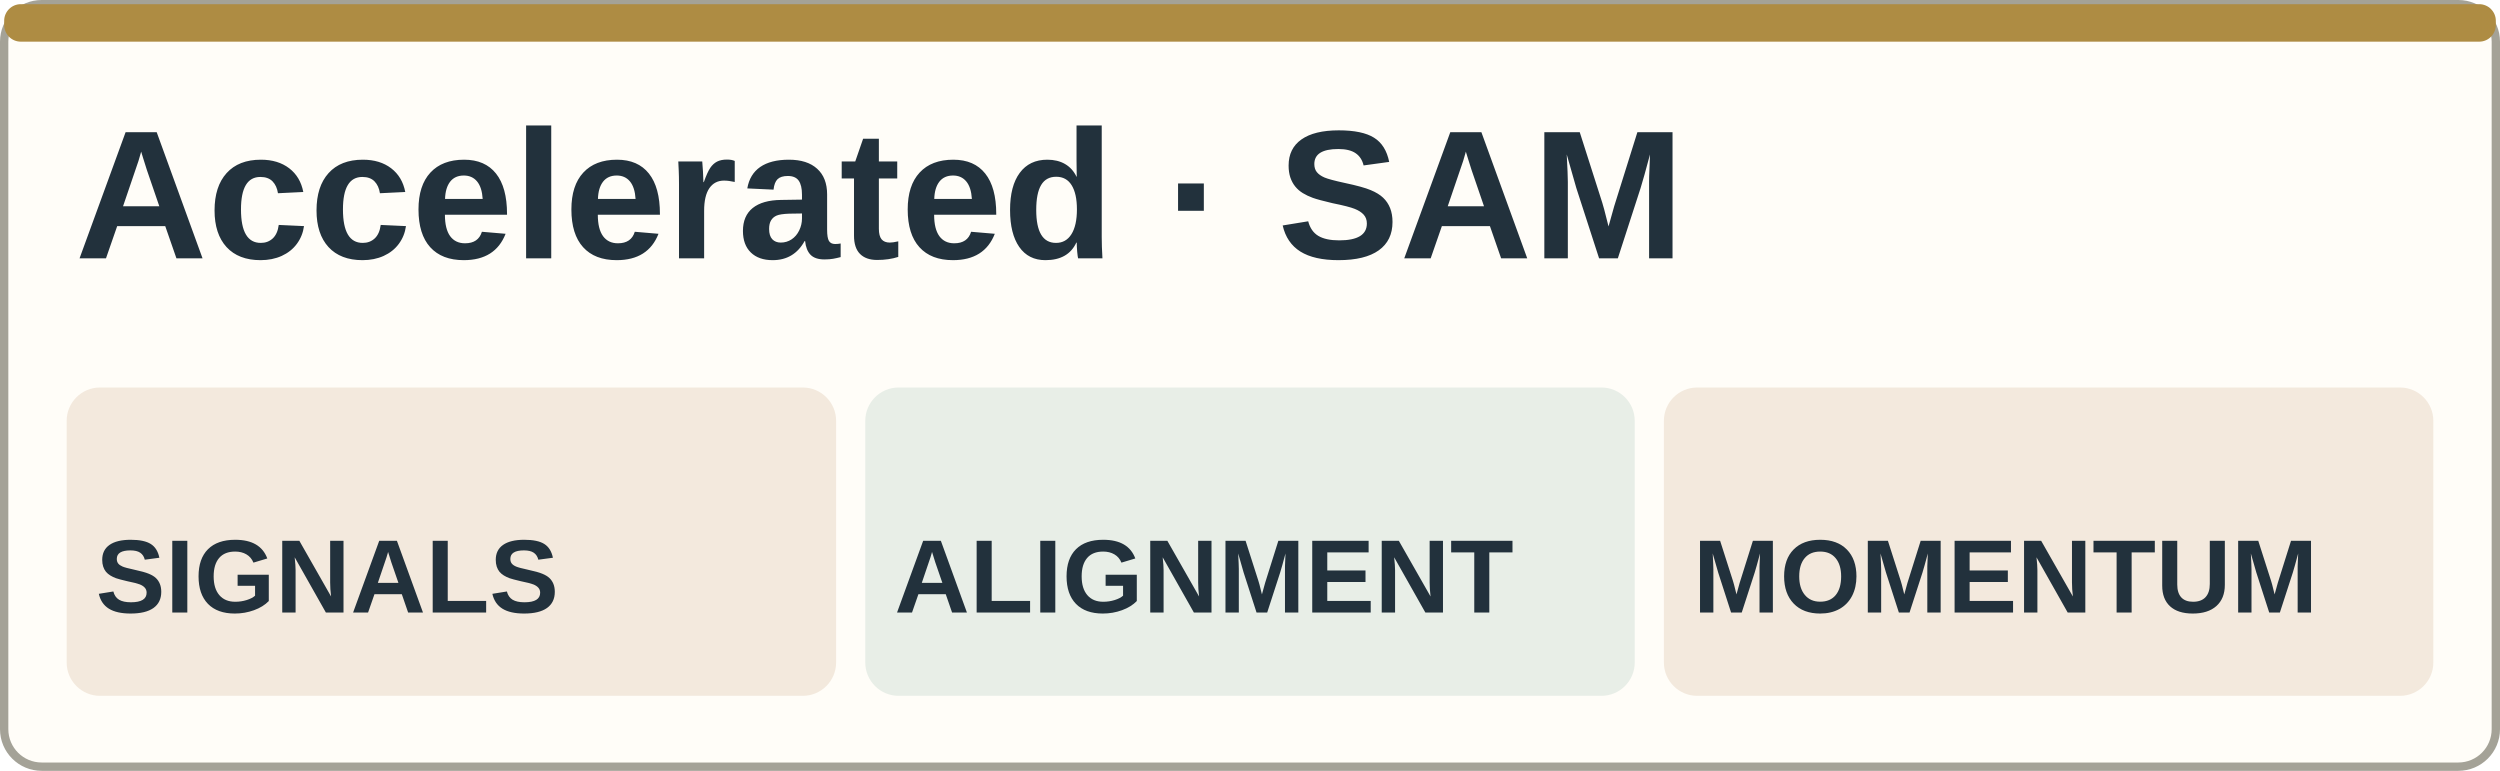
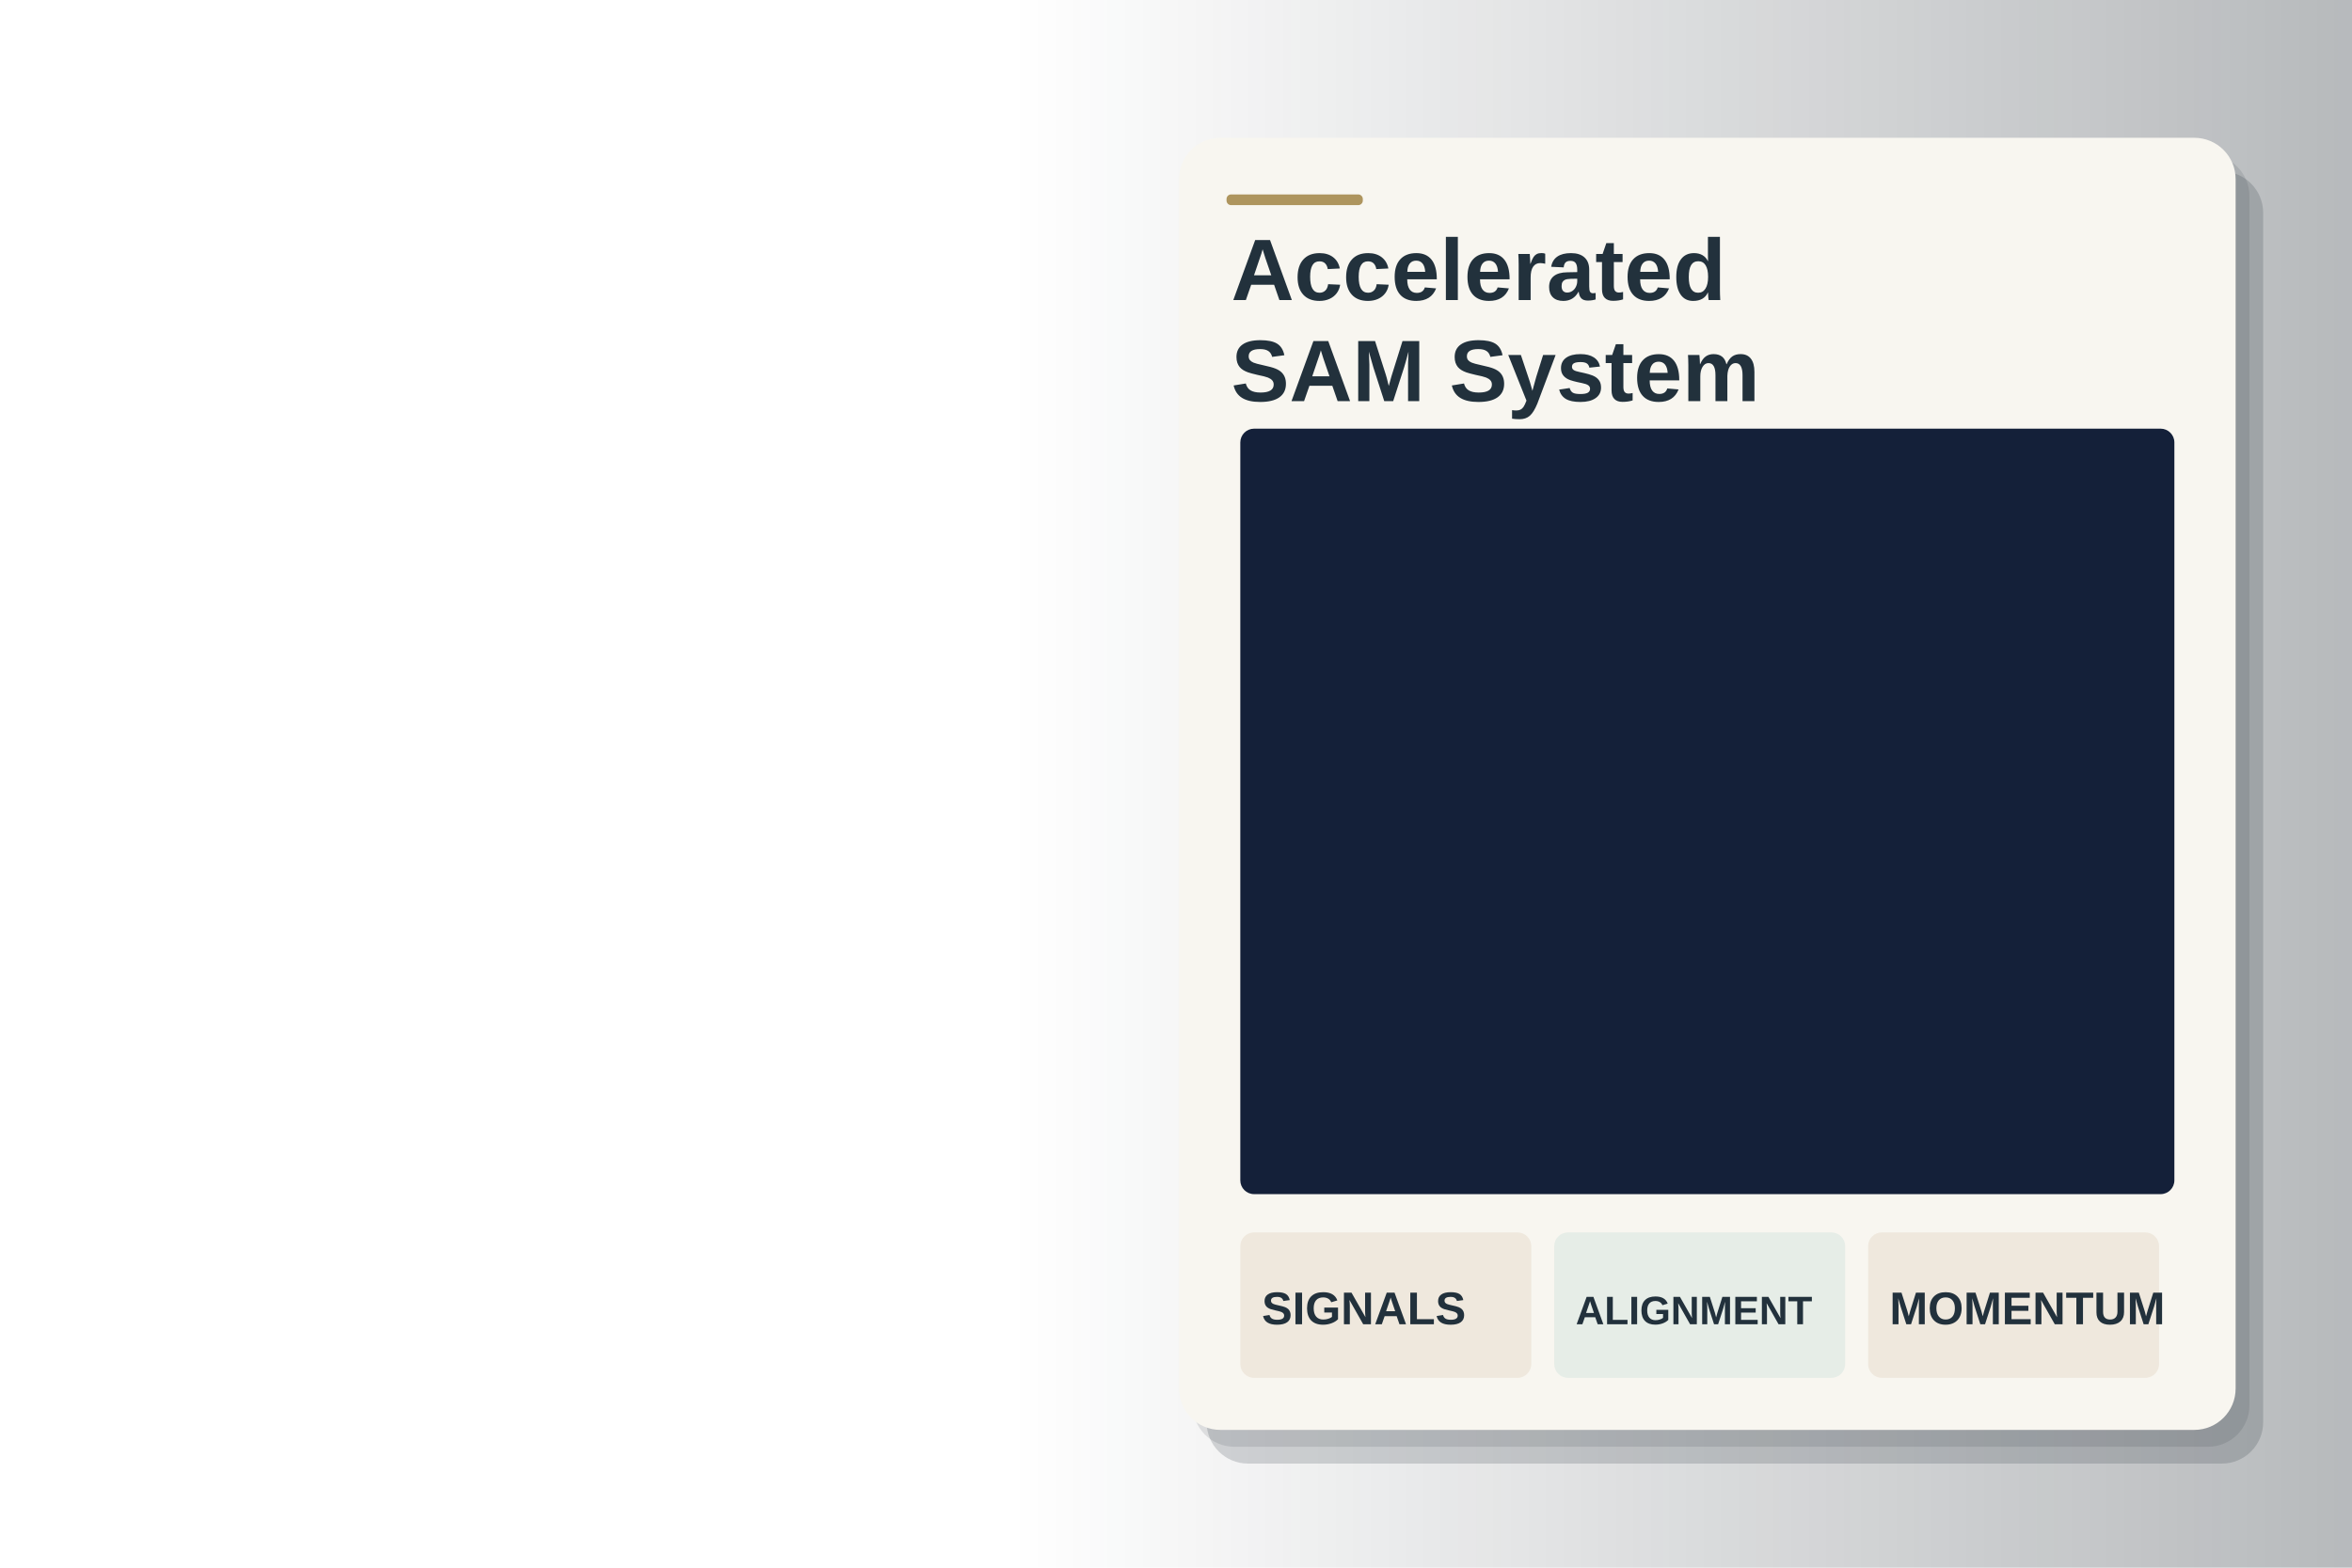
- <svg xmlns="http://www.w3.org/2000/svg" width="600" height="185" viewBox="0 0 600 185">
-   <rect x="1" y="1" width="598" height="183" rx="9" fill="#fffdf8" fill-opacity=".97" stroke="#a4a297" stroke-width="2" />
-   <rect x="1" y="1" width="598" height="9" rx="4" fill="#ae8c43" />
-   <text x="18" y="62" font-family="Arial,sans-serif" font-size="44" font-weight="700" fill="#22313c">Accelerated · SAM</text>
-   <rect x="16" y="93" width="184.667" height="74" rx="8" fill="#f3e9dd" />
-   <text x="23" y="147" font-family="Arial,sans-serif" font-size="25" font-weight="700" fill="#22313c">SIGNALS</text>
-   <rect x="207.667" y="93" width="184.667" height="74" rx="8" fill="#e8eee7" />
-   <text x="214.667" y="147" font-family="Arial,sans-serif" font-size="25" font-weight="700" fill="#22313c">ALIGNMENT</text>
-   <rect x="399.333" y="93" width="184.667" height="74" rx="8" fill="#f3e9dd" />
-   <text x="406.333" y="147" font-family="Arial,sans-serif" font-size="25" font-weight="700" fill="#22313c">MOMENTUM</text>
+ <svg xmlns="http://www.w3.org/2000/svg" width="1536" height="1024" viewBox="0 0 1536 1024">
+   <defs>
+     <linearGradient id="fade" x1="0" x2="1536" y1="0" y2="0" gradientUnits="userSpaceOnUse">
+       <stop offset="0%" stop-color="#0f1820" stop-opacity="0" />
+       <stop offset="43%" stop-color="#0f1820" stop-opacity="0" />
+       <stop offset="100%" stop-color="#0f1820" stop-opacity=".3" />
+     </linearGradient>
+   </defs>
+   <rect width="1536" height="1024" fill="url(#fade)" />
+   <rect x="788" y="112" width="690" height="844" rx="27" fill="#13202a" fill-opacity=".17" />
+   <rect x="779" y="101" width="690" height="844" rx="27" fill="#13202a" fill-opacity=".11" />
+   <rect x="770" y="90" width="690" height="844" rx="27" fill="#f8f6f0" />
+   <rect x="801" y="127" width="89" height="7" rx="3" fill="#ae955e" />
+   <text x="804" y="196" font-family="Arial,sans-serif" font-size="57" font-weight="700" fill="#22313c">Accelerated</text>
+   <text x="804" y="262" font-family="Arial,sans-serif" font-size="57" font-weight="700" fill="#22313c">SAM System</text>
+   <rect x="810" y="280" width="610" height="500" rx="9" fill="#142039" />
+   <rect x="810" y="805" width="190" height="95" rx="9" fill="#efe8dd" />
+   <text x="824" y="865" font-family="Arial,sans-serif" font-size="30" font-weight="700" fill="#22313c">SIGNALS</text>
+   <rect x="1015" y="805" width="190" height="95" rx="9" fill="#e6ede7" />
+   <text x="1029" y="865" font-family="Arial,sans-serif" font-size="26" font-weight="700" fill="#22313c">ALIGNMENT</text>
+   <rect x="1220" y="805" width="190" height="95" rx="9" fill="#efe8dd" />
+   <text x="1234" y="865" font-family="Arial,sans-serif" font-size="30" font-weight="700" fill="#22313c">MOMENTUM</text>
</svg>
